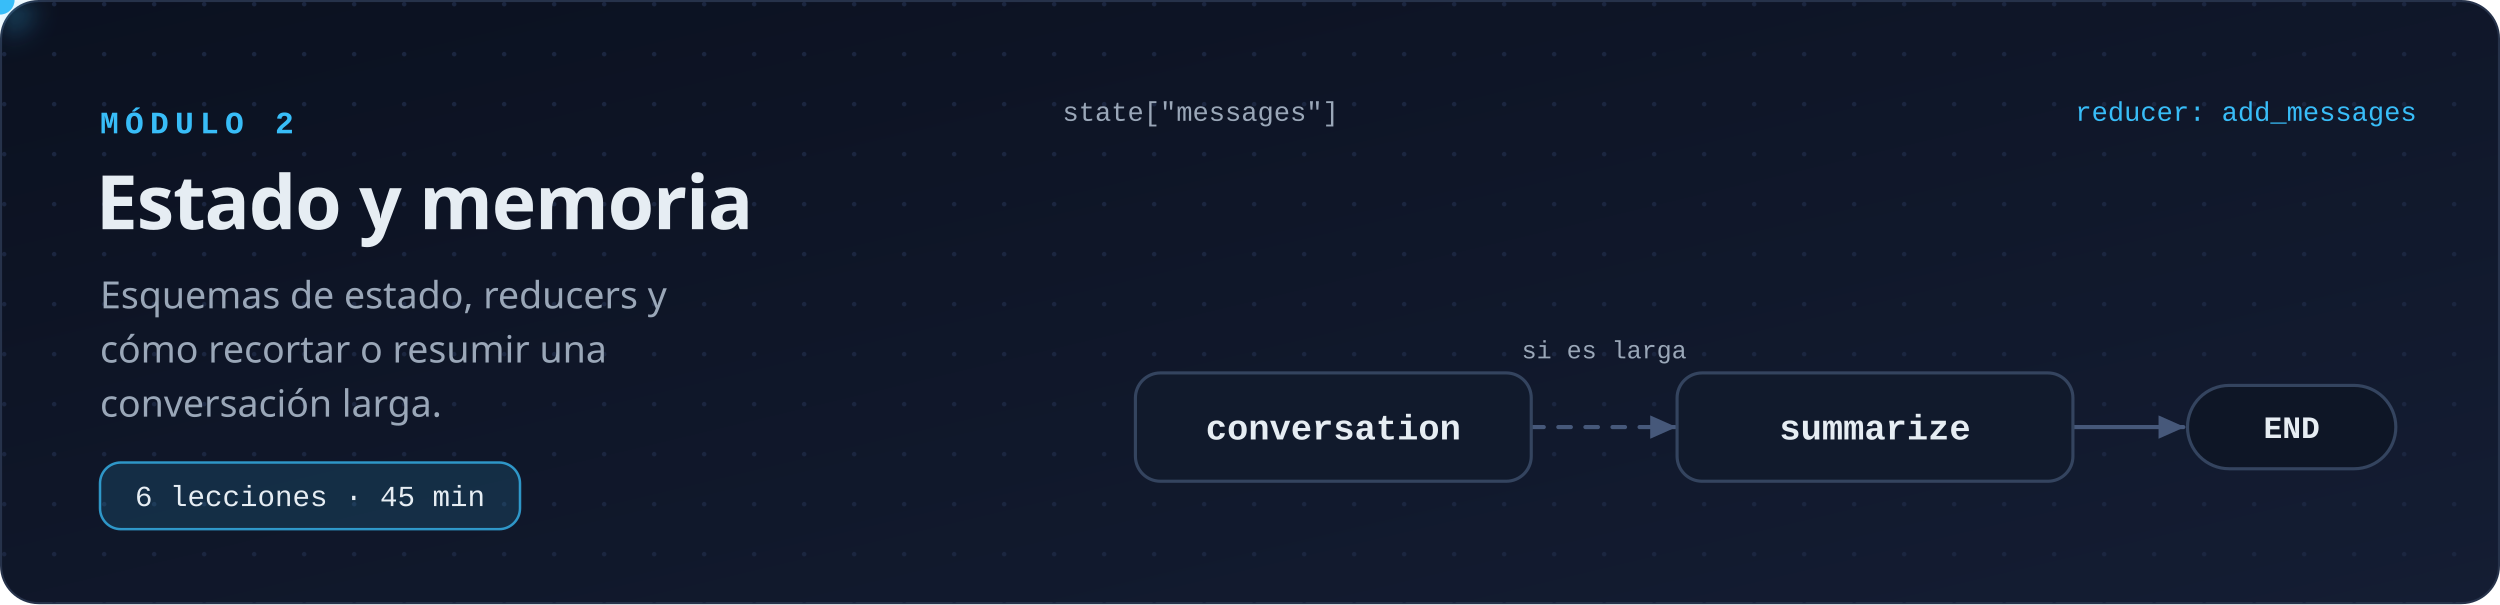
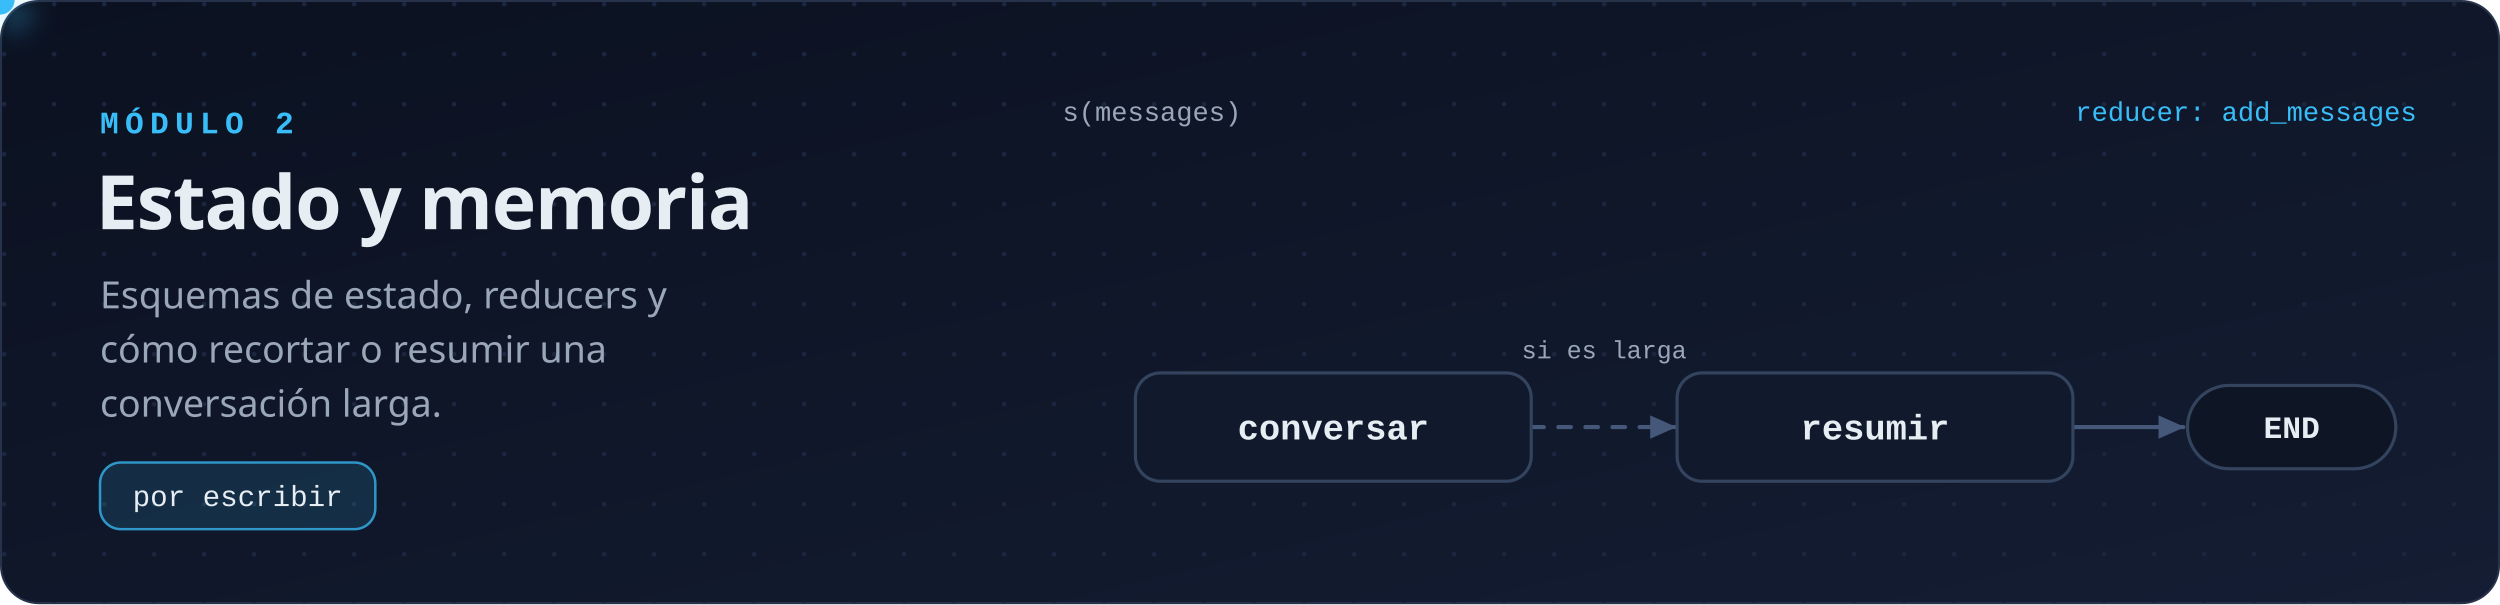
<svg xmlns="http://www.w3.org/2000/svg" width="1200" height="290" viewBox="0 0 1200 290" role="img" aria-labelledby="titulo">
  <style>
.sans{font-family:-apple-system,BlinkMacSystemFont,'Segoe UI','Noto Sans',Helvetica,Arial,sans-serif}
.mono{font-family:ui-monospace,SFMono-Regular,'SF Mono',Menlo,Consolas,'Liberation Mono',monospace}
.marcha{stroke-dasharray:6 7;animation:marcha 1.3s linear infinite}
@keyframes marcha{to{stroke-dashoffset:-26}}
@media (prefers-reduced-motion:reduce){.marcha{animation:none}}
</style>
  <defs>
    <linearGradient id="fondo" x1="0" y1="0" x2="1" y2="1">
      <stop offset="0" stop-color="#0b1120" />
      <stop offset="1" stop-color="#141d33" />
    </linearGradient>
    <pattern id="puntos" width="24" height="24" patternUnits="userSpaceOnUse">
      <circle cx="2" cy="2" r="1.1" fill="#1b2640" />
    </pattern>
    <filter id="difuso" x="-100%" y="-100%" width="300%" height="300%">
      <feGaussianBlur stdDeviation="7" />
    </filter>
    <marker id="flecha" viewBox="0 0 10 10" refX="8.5" refY="5" markerWidth="7" markerHeight="7" orient="auto">
      <path d="M0,1 L9,5 L0,9 z" fill="#46587a" />
    </marker>
  </defs>
  <rect x=".5" y=".5" width="1199" height="289" rx="18" fill="url(#fondo)" stroke="#26324a" />
  <rect x=".5" y=".5" width="1199" height="289" rx="18" fill="url(#puntos)" />
  <text x="48" y="64" class="mono" font-size="15" font-weight="700" fill="#38bdf8" text-anchor="start" letter-spacing="3">MÓDULO 2</text>
  <text x="46" y="110" class="sans" font-size="36" font-weight="800" fill="#e6edf3" text-anchor="start" letter-spacing="-0.5">Estado y memoria</text>
  <text x="48" y="148" class="sans" font-size="18" font-weight="400" fill="#9aa7b8" text-anchor="start">Esquemas de estado, reducers y</text>
  <text x="48" y="174" class="sans" font-size="18" font-weight="400" fill="#9aa7b8" text-anchor="start">cómo recortar o resumir una</text>
  <text x="48" y="200" class="sans" font-size="18" font-weight="400" fill="#9aa7b8" text-anchor="start">conversación larga.</text>
  <g>
-     <rect x="48" y="222" width="201.6" height="32" rx="10" fill="#38bdf8" fill-opacity=".14" stroke="#38bdf8" stroke-opacity=".75" stroke-width="1.2" />
-     <text x="148.8" y="238" class="mono" font-size="14" font-weight="400" fill="#e6edf3" text-anchor="middle" dy=".35em">6 lecciones · 45 min</text>
+     <rect x="48" y="222" width="132.16" height="32" rx="10" fill="#38bdf8" fill-opacity=".14" stroke="#38bdf8" stroke-opacity=".75" stroke-width="1.2" />
+     <text x="114.08" y="238" class="mono" font-size="14" font-weight="400" fill="#e6edf3" text-anchor="middle" dy=".35em">por escribir</text>
  </g>
-   <text x="510" y="58" class="mono" font-size="13" font-weight="400" fill="#9aa7b8" text-anchor="start">state["messages"]</text>
+   <text x="510" y="58" class="mono" font-size="13" font-weight="400" fill="#9aa7b8" text-anchor="start">s(messages)</text>
  <text x="1160" y="58" class="mono" font-size="13" font-weight="400" fill="#38bdf8" text-anchor="end">reducer: add_messages</text>
  <g opacity="0">
    <animate attributeName="opacity" dur="10s" repeatCount="indefinite" calcMode="linear" keyTimes="0;0.05;0.08;0.55;0.59;1" values="0;0;1;1;0;0" />
    <rect x="510" y="72" width="100" height="36" rx="10" fill="#38bdf8" fill-opacity=".14" stroke="#38bdf8" stroke-opacity=".75" stroke-width="1.2" />
    <text x="560" y="90" class="mono" font-size="14" font-weight="400" fill="#e6edf3" text-anchor="middle" dy=".35em">human</text>
  </g>
  <g opacity="0">
    <animate attributeName="opacity" dur="10s" repeatCount="indefinite" calcMode="linear" keyTimes="0;0.12;0.15;0.55;0.59;1" values="0;0;1;1;0;0" />
    <rect x="620" y="72" width="100" height="36" rx="10" fill="#a78bfa" fill-opacity=".14" stroke="#a78bfa" stroke-opacity=".75" stroke-width="1.2" />
    <text x="670" y="90" class="mono" font-size="14" font-weight="400" fill="#e6edf3" text-anchor="middle" dy=".35em">ai</text>
  </g>
  <g opacity="0">
    <animate attributeName="opacity" dur="10s" repeatCount="indefinite" calcMode="linear" keyTimes="0;0.19;0.22;0.55;0.59;1" values="0;0;1;1;0;0" />
    <rect x="730" y="72" width="100" height="36" rx="10" fill="#38bdf8" fill-opacity=".14" stroke="#38bdf8" stroke-opacity=".75" stroke-width="1.2" />
    <text x="780" y="90" class="mono" font-size="14" font-weight="400" fill="#e6edf3" text-anchor="middle" dy=".35em">human</text>
  </g>
  <g opacity="0">
    <animate attributeName="opacity" dur="10s" repeatCount="indefinite" calcMode="linear" keyTimes="0;0.26;0.29;0.55;0.59;1" values="0;0;1;1;0;0" />
    <rect x="840" y="72" width="100" height="36" rx="10" fill="#a78bfa" fill-opacity=".14" stroke="#a78bfa" stroke-opacity=".75" stroke-width="1.2" />
    <text x="890" y="90" class="mono" font-size="14" font-weight="400" fill="#e6edf3" text-anchor="middle" dy=".35em">ai</text>
  </g>
  <g opacity="0">
    <animate attributeName="opacity" dur="10s" repeatCount="indefinite" calcMode="linear" keyTimes="0;0.33;0.36;0.92;0.95;1" values="0;0;1;1;0;0" />
    <animateTransform attributeName="transform" type="translate" dur="10s" repeatCount="indefinite" keyTimes="0;0.57;0.62;0.99;1" values="0 0;0 0;-220 0;-220 0;0 0" calcMode="linear" />
    <rect x="950" y="72" width="100" height="36" rx="10" fill="#38bdf8" fill-opacity=".14" stroke="#38bdf8" stroke-opacity=".75" stroke-width="1.2" />
    <text x="1000" y="90" class="mono" font-size="14" font-weight="400" fill="#e6edf3" text-anchor="middle" dy=".35em">human</text>
  </g>
  <g opacity="0">
    <animate attributeName="opacity" dur="10s" repeatCount="indefinite" calcMode="linear" keyTimes="0;0.4;0.43;0.92;0.95;1" values="0;0;1;1;0;0" />
    <animateTransform attributeName="transform" type="translate" dur="10s" repeatCount="indefinite" keyTimes="0;0.57;0.62;0.99;1" values="0 0;0 0;-220 0;-220 0;0 0" calcMode="linear" />
    <rect x="1060" y="72" width="100" height="36" rx="10" fill="#a78bfa" fill-opacity=".14" stroke="#a78bfa" stroke-opacity=".75" stroke-width="1.2" />
    <text x="1110" y="90" class="mono" font-size="14" font-weight="400" fill="#e6edf3" text-anchor="middle" dy=".35em">ai</text>
  </g>
  <g opacity="0">
    <animate attributeName="opacity" dur="10s" repeatCount="indefinite" calcMode="linear" keyTimes="0;0.57;0.6;0.92;0.95;1" values="0;0;1;1;0;0" />
    <rect x="510" y="72" width="210" height="36" rx="10" fill="#fbbf24" fill-opacity=".14" stroke="#fbbf24" stroke-opacity=".75" stroke-width="1.2" />
    <text x="615" y="90" class="mono" font-size="13" font-weight="400" fill="#e6edf3" text-anchor="middle" dy=".35em">resumen de 4 mensajes</text>
  </g>
  <g opacity="0">
    <animate attributeName="opacity" dur="10s" repeatCount="indefinite" calcMode="linear" keyTimes="0;0.55;0.58;0.76;0.79;1" values="0;0;1;1;0;0" />
    <text x="725" y="132" class="mono" font-size="12" font-weight="400" fill="#fb7185" text-anchor="middle">RemoveMessage × 4</text>
  </g>
  <path d="M735,205 L804,205" fill="none" stroke="#46587a" stroke-width="2" stroke-linecap="round" class="marcha" marker-end="url(#flecha)" />
  <path d="M995,205 L1048,205" fill="none" stroke="#46587a" stroke-width="2" stroke-linecap="round" marker-end="url(#flecha)" />
  <text x="770" y="172" class="mono" font-size="12" font-weight="400" fill="#9aa7b8" text-anchor="middle">si es larga</text>
  <g>
    <animateMotion dur="10s" repeatCount="indefinite" calcMode="linear" keyTimes="0;0.46;0.475;0.505;0.52;0.63;0.645;0.675;0.69;1" keyPoints="0;0;0.206;0.359;0.565;0.565;0.772;0.891;1;1" path="M640,205 L735,205 L805,205 L900,205 L995,205 L1050,205 L1100,205" />
    <circle r="15.4" fill="#38bdf8" opacity=".45" filter="url(#difuso)" />
    <circle r="7" fill="#38bdf8" />
  </g>
  <rect x="545" y="179" width="190" height="52" rx="12" fill="#38bdf8" opacity="0" filter="url(#difuso)">
    <animate attributeName="opacity" dur="10s" repeatCount="indefinite" calcMode="linear" keyTimes="0;0.04;0.07;0.47;0.5;1" values="0;0;0.55;0.55;0;0" />
  </rect>
  <rect x="545" y="179" width="190" height="52" rx="12" fill="#111a2c" stroke="#34445f" stroke-width="1.5" />
  <rect x="545" y="179" width="190" height="52" rx="12" fill="#38bdf8" fill-opacity=".1" stroke="#38bdf8" stroke-width="2.5" opacity="0">
    <animate attributeName="opacity" dur="10s" repeatCount="indefinite" calcMode="linear" keyTimes="0;0.04;0.07;0.47;0.5;1" values="0;0;1;1;0;0" />
  </rect>
-   <text x="640" y="205" class="mono" font-size="17" font-weight="600" fill="#e6edf3" text-anchor="middle" dy=".35em">conversation</text>
+   <text x="640" y="205" class="mono" font-size="17" font-weight="600" fill="#e6edf3" text-anchor="middle" dy=".35em">conversar</text>
  <rect x="805" y="179" width="190" height="52" rx="12" fill="#38bdf8" opacity="0" filter="url(#difuso)">
    <animate attributeName="opacity" dur="10s" repeatCount="indefinite" calcMode="linear" keyTimes="0;0.505;0.535;0.64;0.67;1" values="0;0;0.55;0.55;0;0" />
  </rect>
  <rect x="805" y="179" width="190" height="52" rx="12" fill="#111a2c" stroke="#34445f" stroke-width="1.5" />
  <rect x="805" y="179" width="190" height="52" rx="12" fill="#38bdf8" fill-opacity=".1" stroke="#38bdf8" stroke-width="2.5" opacity="0">
    <animate attributeName="opacity" dur="10s" repeatCount="indefinite" calcMode="linear" keyTimes="0;0.505;0.535;0.64;0.67;1" values="0;0;1;1;0;0" />
  </rect>
-   <text x="900" y="205" class="mono" font-size="17" font-weight="600" fill="#e6edf3" text-anchor="middle" dy=".35em">summarize</text>
+   <text x="900" y="205" class="mono" font-size="17" font-weight="600" fill="#e6edf3" text-anchor="middle" dy=".35em">resumir</text>
  <rect x="1050" y="185" width="100" height="40" rx="20" fill="#38bdf8" opacity="0" filter="url(#difuso)">
    <animate attributeName="opacity" dur="10s" repeatCount="indefinite" calcMode="linear" keyTimes="0;0.675;0.705;0.92;0.95;1" values="0;0;0.55;0.55;0;0" />
  </rect>
  <rect x="1050" y="185" width="100" height="40" rx="20" fill="#0e1626" stroke="#34445f" stroke-width="1.5" />
  <rect x="1050" y="185" width="100" height="40" rx="20" fill="#38bdf8" fill-opacity=".1" stroke="#38bdf8" stroke-width="2.5" opacity="0">
    <animate attributeName="opacity" dur="10s" repeatCount="indefinite" calcMode="linear" keyTimes="0;0.675;0.705;0.92;0.95;1" values="0;0;1;1;0;0" />
  </rect>
  <text x="1100" y="205" class="mono" font-size="15" font-weight="600" fill="#e6edf3" text-anchor="middle" dy=".35em">END</text>
</svg>
